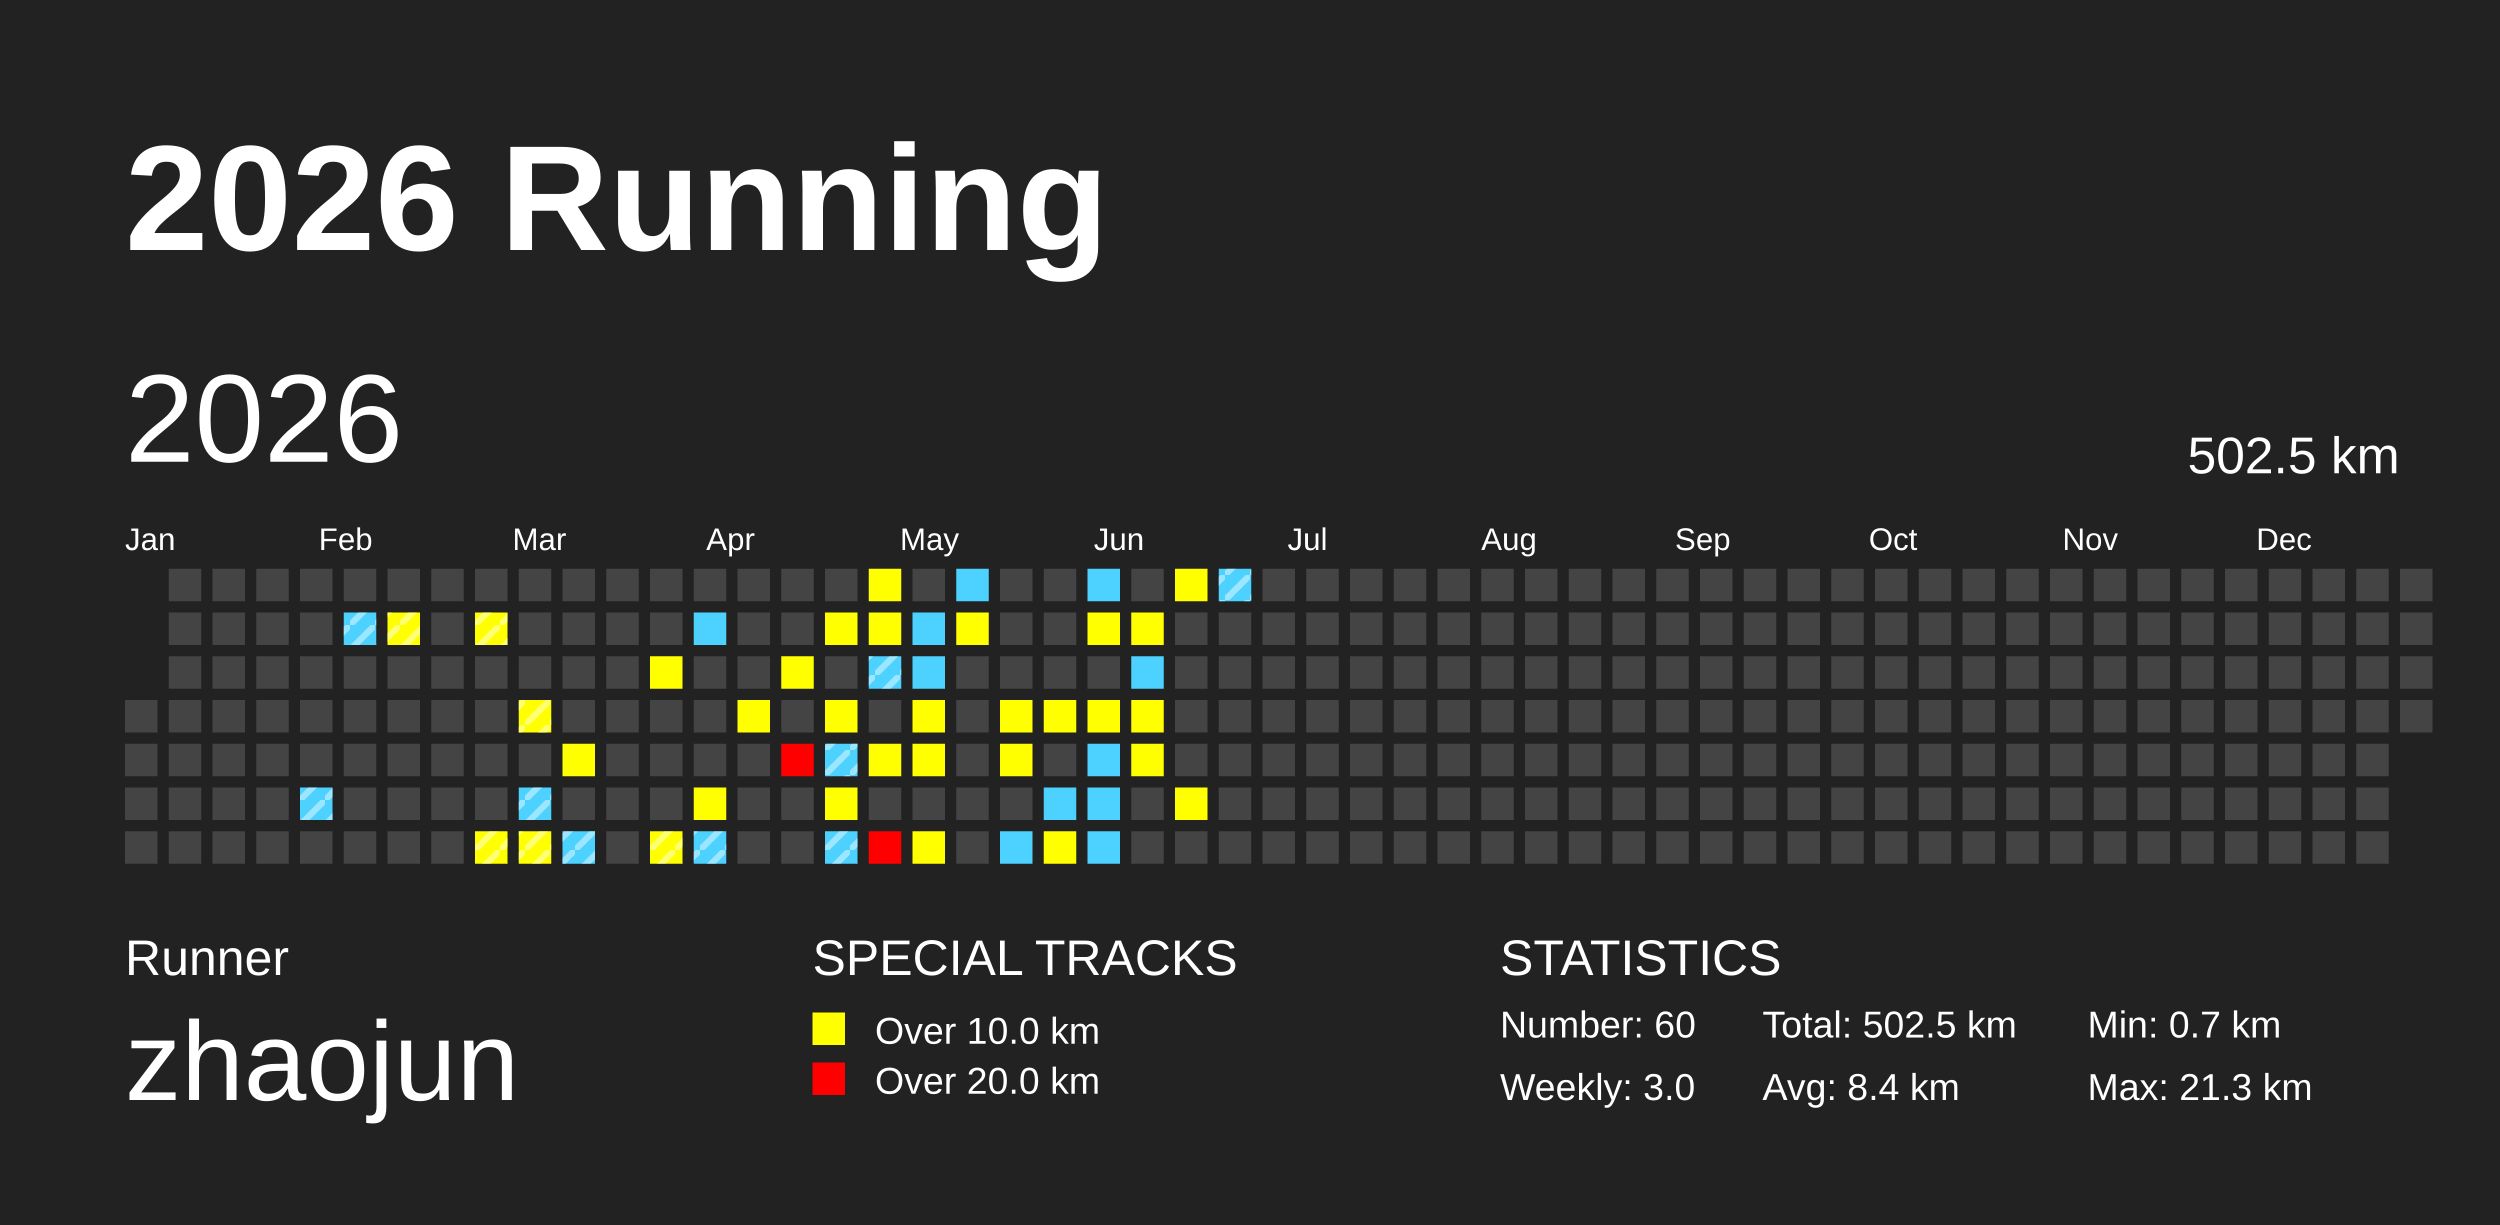
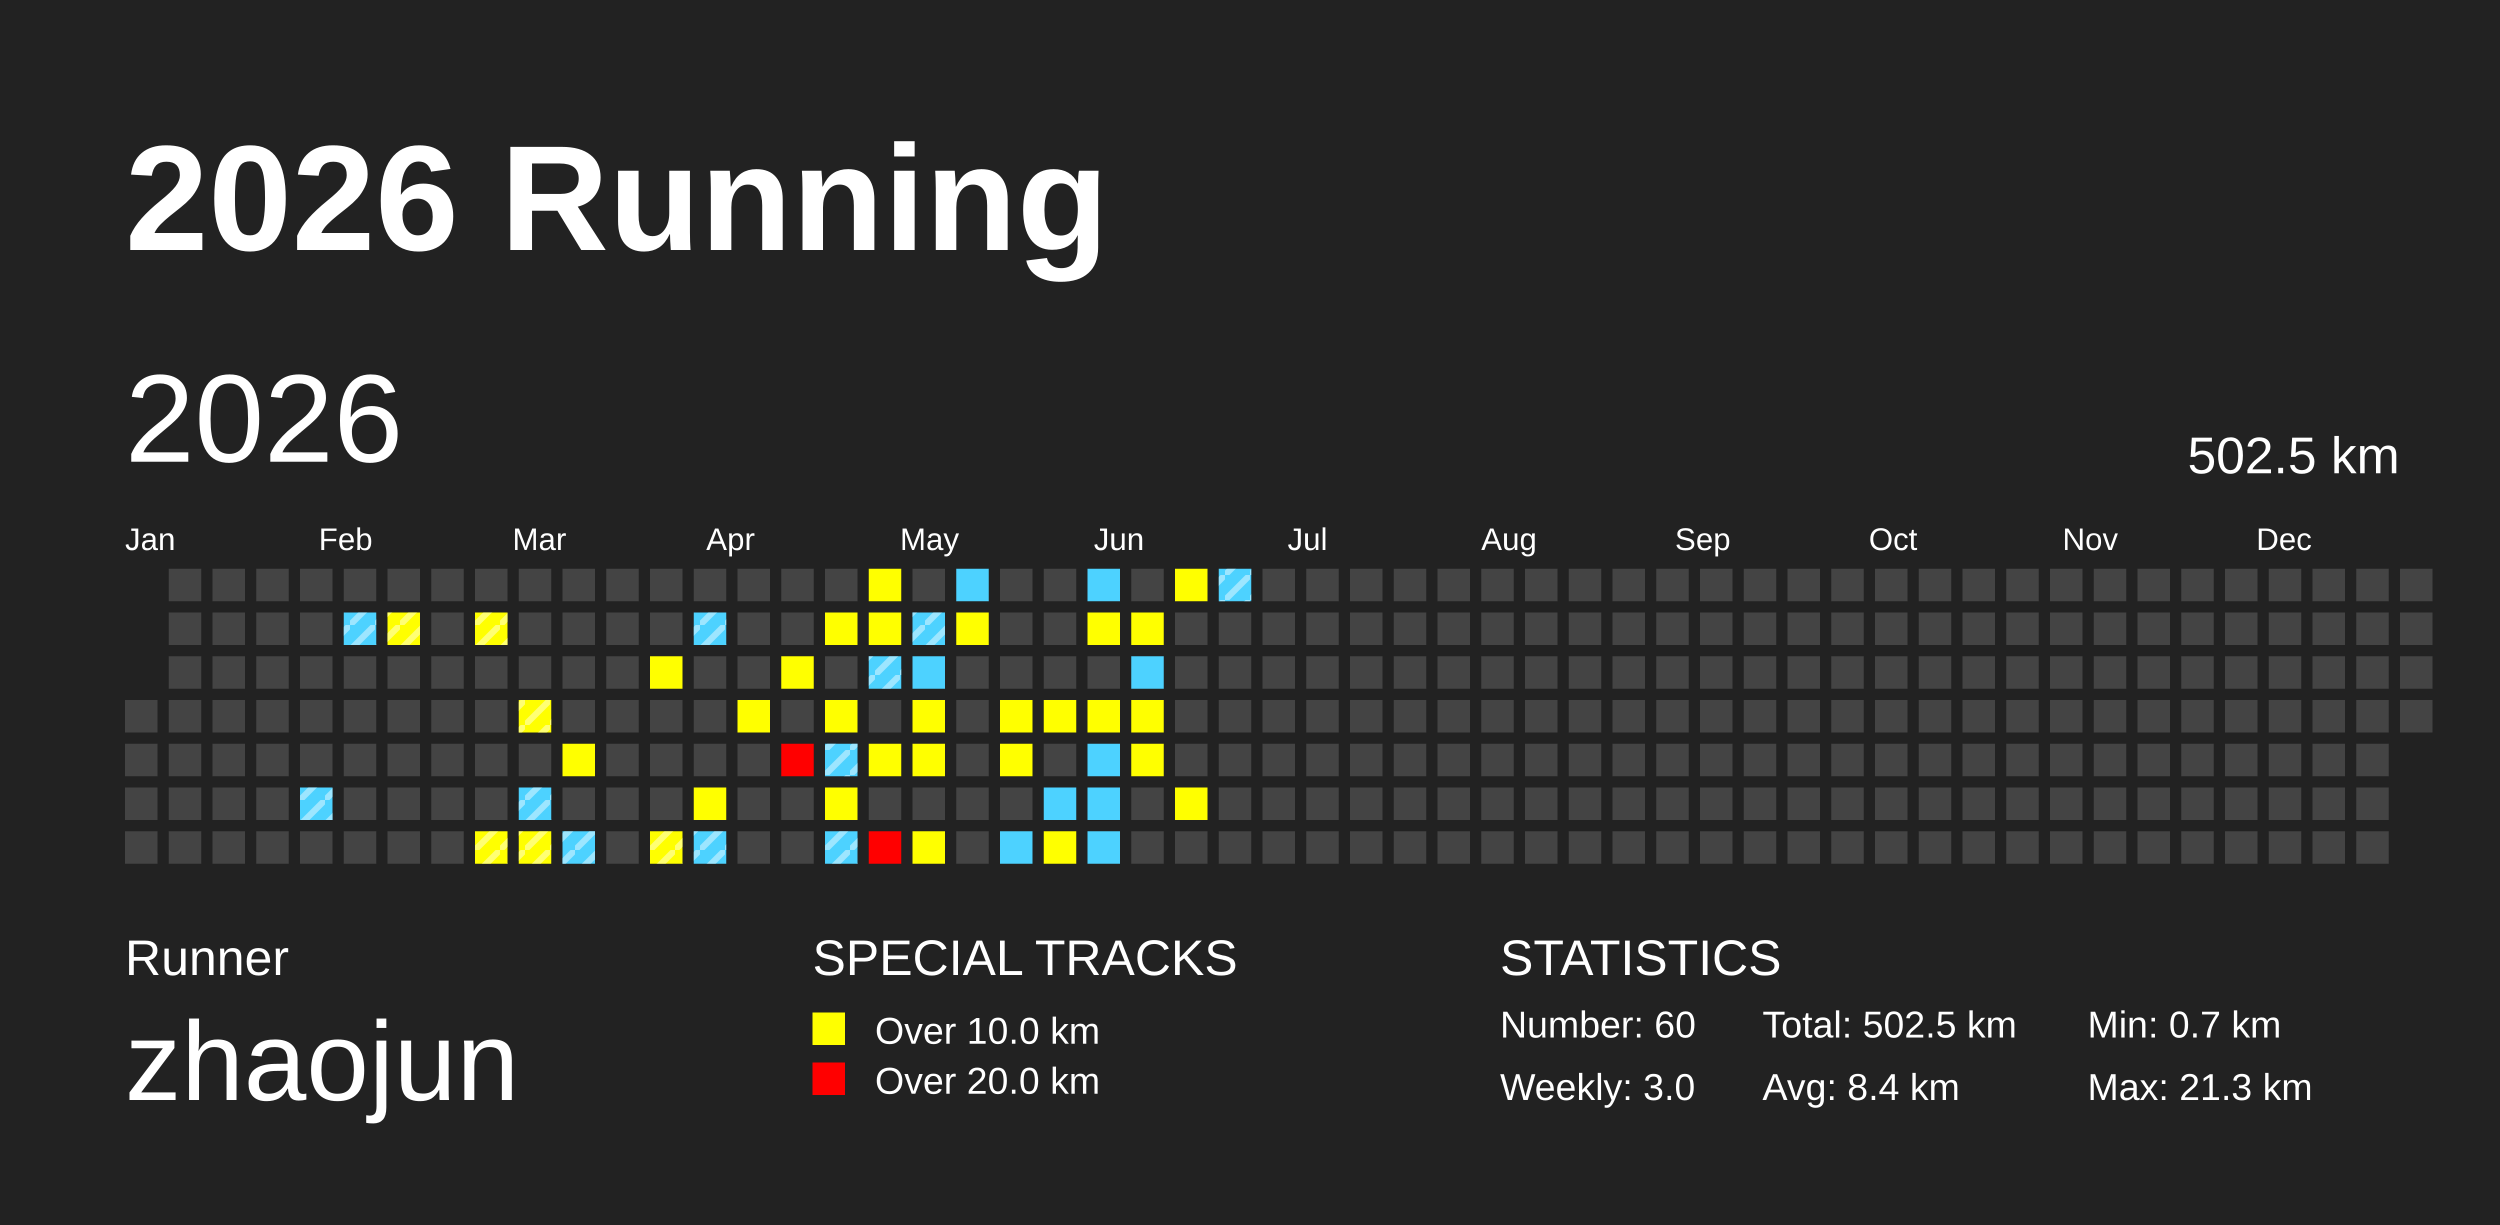
<svg xmlns="http://www.w3.org/2000/svg" baseProfile="full" height="98mm" version="1.1" viewBox="0,0,200,98" width="200mm">
  <defs>
    <pattern height="2" id="indoor-stripe" patternUnits="userSpaceOnUse" width="2">
      <line stroke="white" stroke-opacity="0.45" stroke-width="0.5" x1="0" x2="2" y1="2" y2="0" />
    </pattern>
  </defs>
  <rect fill="#222222" height="98" width="200" x="0" y="0" />
  <text fill="#FFFFFF" style="font-size:12px; font-family:Arial; font-weight:bold;" x="10" y="20">2026 Running</text>
  <text fill="#FFFFFF" style="font-size:4px; font-family:Arial" x="10" y="78">Runner</text>
  <text fill="#FFFFFF" style="font-size:9px; font-family:Arial" x="10" y="88">zhaojun</text>
  <text fill="#FFFFFF" style="font-size:4px; font-family:Arial" x="65" y="78">SPECIAL TRACKS</text>
  <rect fill="yellow" height="2.6" width="2.6" x="65" y="81" />
  <text fill="#FFFFFF" style="font-size:3px; font-family:Arial" x="70" y="83.5">Over 10.0 km</text>
  <rect fill="red" height="2.6" width="2.6" x="65" y="85" />
  <text fill="#FFFFFF" style="font-size:3px; font-family:Arial" x="70" y="87.5">Over 20.0 km</text>
  <text fill="#FFFFFF" style="font-size:4px; font-family:Arial" x="120" y="78">STATISTICS</text>
  <text fill="#FFFFFF" style="font-size:3px; font-family:Arial" x="120" y="83">Number: 60</text>
  <text fill="#FFFFFF" style="font-size:3px; font-family:Arial" x="120" y="88">Weekly: 3.0</text>
  <text fill="#FFFFFF" style="font-size:3px; font-family:Arial" x="141" y="83">Total: 502.5 km</text>
  <text fill="#FFFFFF" style="font-size:3px; font-family:Arial" x="141" y="88">Avg: 8.4 km</text>
  <text fill="#FFFFFF" style="font-size:3px; font-family:Arial" x="167" y="83">Min: 0.7 km</text>
  <text fill="#FFFFFF" style="font-size:3px; font-family:Arial" x="167" y="88">Max: 21.3 km</text>
  <text dominant-baseline="hanging" fill="#FFFFFF" style="font-size:10.0px; font-family:Arial;" x="10" y="30">2026</text>
  <text dominant-baseline="hanging" fill="#FFFFFF" style="font-size:4.125px; font-family:Arial;" x="175" y="35">502.5 km</text>
  <text fill="#FFFFFF" style="font-size:2.5px; font-family:Arial" x="10.0" y="44">Jan</text>
  <text fill="#FFFFFF" style="font-size:2.5px; font-family:Arial" x="25.5" y="44">Feb</text>
  <text fill="#FFFFFF" style="font-size:2.5px; font-family:Arial" x="41.0" y="44">Mar</text>
  <text fill="#FFFFFF" style="font-size:2.5px; font-family:Arial" x="56.5" y="44">Apr</text>
  <text fill="#FFFFFF" style="font-size:2.5px; font-family:Arial" x="72.0" y="44">May</text>
  <text fill="#FFFFFF" style="font-size:2.5px; font-family:Arial" x="87.5" y="44">Jun</text>
  <text fill="#FFFFFF" style="font-size:2.5px; font-family:Arial" x="103.0" y="44">Jul</text>
  <text fill="#FFFFFF" style="font-size:2.5px; font-family:Arial" x="118.5" y="44">Aug</text>
  <text fill="#FFFFFF" style="font-size:2.5px; font-family:Arial" x="134.0" y="44">Sep</text>
  <text fill="#FFFFFF" style="font-size:2.5px; font-family:Arial" x="149.5" y="44">Oct</text>
  <text fill="#FFFFFF" style="font-size:2.5px; font-family:Arial" x="165.0" y="44">Nov</text>
  <text fill="#FFFFFF" style="font-size:2.5px; font-family:Arial" x="180.5" y="44">Dec</text>
  <rect fill="#444444" height="2.6" width="2.6" x="10.0" y="56.0" />
  <rect fill="#444444" height="2.6" width="2.6" x="10.0" y="59.5" />
  <rect fill="#444444" height="2.6" width="2.6" x="10.0" y="63.0" />
  <rect fill="#444444" height="2.6" width="2.6" x="10.0" y="66.5" />
  <rect fill="#444444" height="2.6" width="2.6" x="13.5" y="45.5" />
  <rect fill="#444444" height="2.6" width="2.6" x="13.5" y="49.0" />
  <rect fill="#444444" height="2.6" width="2.6" x="13.5" y="52.5" />
  <rect fill="#444444" height="2.6" width="2.6" x="13.5" y="56.0" />
  <rect fill="#444444" height="2.6" width="2.6" x="13.5" y="59.5" />
  <rect fill="#444444" height="2.6" width="2.6" x="13.5" y="63.0" />
  <rect fill="#444444" height="2.6" width="2.6" x="13.5" y="66.5" />
  <rect fill="#444444" height="2.6" width="2.6" x="17.0" y="45.5" />
  <rect fill="#444444" height="2.6" width="2.6" x="17.0" y="49.0" />
  <rect fill="#444444" height="2.6" width="2.6" x="17.0" y="52.5" />
  <rect fill="#444444" height="2.6" width="2.6" x="17.0" y="56.0" />
  <rect fill="#444444" height="2.6" width="2.6" x="17.0" y="59.5" />
  <rect fill="#444444" height="2.6" width="2.6" x="17.0" y="63.0" />
  <rect fill="#444444" height="2.6" width="2.6" x="17.0" y="66.5" />
  <rect fill="#444444" height="2.6" width="2.6" x="20.5" y="45.5" />
  <rect fill="#444444" height="2.6" width="2.6" x="20.5" y="49.0" />
  <rect fill="#444444" height="2.6" width="2.6" x="20.5" y="52.5" />
  <rect fill="#444444" height="2.6" width="2.6" x="20.5" y="56.0" />
  <rect fill="#444444" height="2.6" width="2.6" x="20.5" y="59.5" />
  <rect fill="#444444" height="2.6" width="2.6" x="20.5" y="63.0" />
  <rect fill="#444444" height="2.6" width="2.6" x="20.5" y="66.5" />
  <rect fill="#444444" height="2.6" width="2.6" x="24.0" y="45.5" />
  <rect fill="#444444" height="2.6" width="2.6" x="24.0" y="49.0" />
  <rect fill="#444444" height="2.6" width="2.6" x="24.0" y="52.5" />
  <rect fill="#444444" height="2.6" width="2.6" x="24.0" y="56.0" />
  <rect fill="#444444" height="2.6" width="2.6" x="24.0" y="59.5" />
  <rect fill="#4dd2ff" height="2.6" width="2.6" x="24.0" y="63.0" />
  <rect fill="url(#indoor-stripe)" height="2.6" style="pointer-events: none;" width="2.6" x="24.0" y="63.0" />
  <rect fill="#444444" height="2.6" width="2.6" x="24.0" y="66.5" />
  <rect fill="#444444" height="2.6" width="2.6" x="27.5" y="45.5" />
  <rect fill="#4dd2ff" height="2.6" width="2.6" x="27.5" y="49.0" />
  <rect fill="url(#indoor-stripe)" height="2.6" style="pointer-events: none;" width="2.6" x="27.5" y="49.0" />
  <rect fill="#444444" height="2.6" width="2.6" x="27.5" y="52.5" />
  <rect fill="#444444" height="2.6" width="2.6" x="27.5" y="56.0" />
  <rect fill="#444444" height="2.6" width="2.6" x="27.5" y="59.5" />
  <rect fill="#444444" height="2.6" width="2.6" x="27.5" y="63.0" />
  <rect fill="#444444" height="2.6" width="2.6" x="27.5" y="66.5" />
  <rect fill="#444444" height="2.6" width="2.6" x="31.0" y="45.5" />
  <rect fill="yellow" height="2.6" width="2.6" x="31.0" y="49.0" />
  <rect fill="url(#indoor-stripe)" height="2.6" style="pointer-events: none;" width="2.6" x="31.0" y="49.0" />
  <rect fill="#444444" height="2.6" width="2.6" x="31.0" y="52.5" />
  <rect fill="#444444" height="2.6" width="2.6" x="31.0" y="56.0" />
  <rect fill="#444444" height="2.6" width="2.6" x="31.0" y="59.5" />
  <rect fill="#444444" height="2.6" width="2.6" x="31.0" y="63.0" />
  <rect fill="#444444" height="2.6" width="2.6" x="31.0" y="66.5" />
  <rect fill="#444444" height="2.6" width="2.6" x="34.5" y="45.5" />
  <rect fill="#444444" height="2.6" width="2.6" x="34.5" y="49.0" />
  <rect fill="#444444" height="2.6" width="2.6" x="34.5" y="52.5" />
  <rect fill="#444444" height="2.6" width="2.6" x="34.5" y="56.0" />
  <rect fill="#444444" height="2.6" width="2.6" x="34.5" y="59.5" />
  <rect fill="#444444" height="2.6" width="2.6" x="34.5" y="63.0" />
  <rect fill="#444444" height="2.6" width="2.6" x="34.5" y="66.5" />
  <rect fill="#444444" height="2.6" width="2.6" x="38.0" y="45.5" />
  <rect fill="yellow" height="2.6" width="2.6" x="38.0" y="49.0" />
  <rect fill="url(#indoor-stripe)" height="2.6" style="pointer-events: none;" width="2.6" x="38.0" y="49.0" />
  <rect fill="#444444" height="2.6" width="2.6" x="38.0" y="52.5" />
  <rect fill="#444444" height="2.6" width="2.6" x="38.0" y="56.0" />
  <rect fill="#444444" height="2.6" width="2.6" x="38.0" y="59.5" />
  <rect fill="#444444" height="2.6" width="2.6" x="38.0" y="63.0" />
  <rect fill="yellow" height="2.6" width="2.6" x="38.0" y="66.5" />
  <rect fill="url(#indoor-stripe)" height="2.6" style="pointer-events: none;" width="2.6" x="38.0" y="66.5" />
  <rect fill="#444444" height="2.6" width="2.6" x="41.5" y="45.5" />
  <rect fill="#444444" height="2.6" width="2.6" x="41.5" y="49.0" />
  <rect fill="#444444" height="2.6" width="2.6" x="41.5" y="52.5" />
  <rect fill="yellow" height="2.6" width="2.6" x="41.5" y="56.0" />
  <rect fill="url(#indoor-stripe)" height="2.6" style="pointer-events: none;" width="2.6" x="41.5" y="56.0" />
  <rect fill="#444444" height="2.6" width="2.6" x="41.5" y="59.5" />
  <rect fill="#4dd2ff" height="2.6" width="2.6" x="41.5" y="63.0" />
  <rect fill="url(#indoor-stripe)" height="2.6" style="pointer-events: none;" width="2.6" x="41.5" y="63.0" />
  <rect fill="yellow" height="2.6" width="2.6" x="41.5" y="66.5" />
  <rect fill="url(#indoor-stripe)" height="2.6" style="pointer-events: none;" width="2.6" x="41.5" y="66.5" />
  <rect fill="#444444" height="2.6" width="2.6" x="45.0" y="45.5" />
  <rect fill="#444444" height="2.6" width="2.6" x="45.0" y="49.0" />
  <rect fill="#444444" height="2.6" width="2.6" x="45.0" y="52.5" />
  <rect fill="#444444" height="2.6" width="2.6" x="45.0" y="56.0" />
  <rect fill="yellow" height="2.6" width="2.6" x="45.0" y="59.5" />
  <rect fill="#444444" height="2.6" width="2.6" x="45.0" y="63.0" />
  <rect fill="#4dd2ff" height="2.6" width="2.6" x="45.0" y="66.5" />
  <rect fill="url(#indoor-stripe)" height="2.6" style="pointer-events: none;" width="2.6" x="45.0" y="66.5" />
  <rect fill="#444444" height="2.6" width="2.6" x="48.5" y="45.5" />
  <rect fill="#444444" height="2.6" width="2.6" x="48.5" y="49.0" />
  <rect fill="#444444" height="2.6" width="2.6" x="48.5" y="52.5" />
  <rect fill="#444444" height="2.6" width="2.6" x="48.5" y="56.0" />
  <rect fill="#444444" height="2.6" width="2.6" x="48.5" y="59.5" />
  <rect fill="#444444" height="2.6" width="2.6" x="48.5" y="63.0" />
  <rect fill="#444444" height="2.6" width="2.6" x="48.5" y="66.5" />
  <rect fill="#444444" height="2.6" width="2.6" x="52.0" y="45.5" />
  <rect fill="#444444" height="2.6" width="2.6" x="52.0" y="49.0" />
  <rect fill="yellow" height="2.6" width="2.6" x="52.0" y="52.5" />
  <rect fill="#444444" height="2.6" width="2.6" x="52.0" y="56.0" />
  <rect fill="#444444" height="2.6" width="2.6" x="52.0" y="59.5" />
  <rect fill="#444444" height="2.6" width="2.6" x="52.0" y="63.0" />
  <rect fill="yellow" height="2.6" width="2.6" x="52.0" y="66.5" />
  <rect fill="url(#indoor-stripe)" height="2.6" style="pointer-events: none;" width="2.6" x="52.0" y="66.5" />
  <rect fill="#444444" height="2.6" width="2.6" x="55.5" y="45.5" />
  <rect fill="#4dd2ff" height="2.6" width="2.6" x="55.5" y="49.0" />
+   <rect fill="url(#indoor-stripe)" height="2.6" style="pointer-events: none;" width="2.6" x="55.5" y="49.0" />
  <rect fill="#444444" height="2.6" width="2.6" x="55.5" y="52.5" />
  <rect fill="#444444" height="2.6" width="2.6" x="55.5" y="56.0" />
  <rect fill="#444444" height="2.6" width="2.6" x="55.5" y="59.5" />
  <rect fill="yellow" height="2.6" width="2.6" x="55.5" y="63.0" />
  <rect fill="#4dd2ff" height="2.6" width="2.6" x="55.5" y="66.5" />
  <rect fill="url(#indoor-stripe)" height="2.6" style="pointer-events: none;" width="2.6" x="55.5" y="66.5" />
  <rect fill="#444444" height="2.6" width="2.6" x="59.0" y="45.5" />
  <rect fill="#444444" height="2.6" width="2.6" x="59.0" y="49.0" />
  <rect fill="#444444" height="2.6" width="2.6" x="59.0" y="52.5" />
  <rect fill="yellow" height="2.6" width="2.6" x="59.0" y="56.0" />
  <rect fill="#444444" height="2.6" width="2.6" x="59.0" y="59.5" />
  <rect fill="#444444" height="2.6" width="2.6" x="59.0" y="63.0" />
  <rect fill="#444444" height="2.6" width="2.6" x="59.0" y="66.5" />
  <rect fill="#444444" height="2.6" width="2.6" x="62.5" y="45.5" />
  <rect fill="#444444" height="2.6" width="2.6" x="62.5" y="49.0" />
  <rect fill="yellow" height="2.6" width="2.6" x="62.5" y="52.5" />
  <rect fill="#444444" height="2.6" width="2.6" x="62.5" y="56.0" />
  <rect fill="red" height="2.6" width="2.6" x="62.5" y="59.5" />
  <rect fill="#444444" height="2.6" width="2.6" x="62.5" y="63.0" />
  <rect fill="#444444" height="2.6" width="2.6" x="62.5" y="66.5" />
  <rect fill="#444444" height="2.6" width="2.6" x="66.0" y="45.5" />
  <rect fill="yellow" height="2.6" width="2.6" x="66.0" y="49.0" />
  <rect fill="#444444" height="2.6" width="2.6" x="66.0" y="52.5" />
  <rect fill="yellow" height="2.6" width="2.6" x="66.0" y="56.0" />
  <rect fill="#4dd2ff" height="2.6" width="2.6" x="66.0" y="59.5" />
  <rect fill="url(#indoor-stripe)" height="2.6" style="pointer-events: none;" width="2.6" x="66.0" y="59.5" />
  <rect fill="yellow" height="2.6" width="2.6" x="66.0" y="63.0" />
  <rect fill="#4dd2ff" height="2.6" width="2.6" x="66.0" y="66.5" />
  <rect fill="url(#indoor-stripe)" height="2.6" style="pointer-events: none;" width="2.6" x="66.0" y="66.5" />
  <rect fill="yellow" height="2.6" width="2.6" x="69.5" y="45.5" />
  <rect fill="yellow" height="2.6" width="2.6" x="69.5" y="49.0" />
  <rect fill="#4dd2ff" height="2.6" width="2.6" x="69.5" y="52.5" />
  <rect fill="url(#indoor-stripe)" height="2.6" style="pointer-events: none;" width="2.6" x="69.5" y="52.5" />
  <rect fill="#444444" height="2.6" width="2.6" x="69.5" y="56.0" />
  <rect fill="yellow" height="2.6" width="2.6" x="69.5" y="59.5" />
  <rect fill="#444444" height="2.6" width="2.6" x="69.5" y="63.0" />
  <rect fill="red" height="2.6" width="2.6" x="69.5" y="66.5" />
  <rect fill="#444444" height="2.6" width="2.6" x="73.0" y="45.5" />
  <rect fill="#4dd2ff" height="2.6" width="2.6" x="73.0" y="49.0" />
+   <rect fill="url(#indoor-stripe)" height="2.6" style="pointer-events: none;" width="2.6" x="73.0" y="49.0" />
  <rect fill="#4dd2ff" height="2.6" width="2.6" x="73.0" y="52.5" />
  <rect fill="yellow" height="2.6" width="2.6" x="73.0" y="56.0" />
  <rect fill="yellow" height="2.6" width="2.6" x="73.0" y="59.5" />
  <rect fill="#444444" height="2.6" width="2.6" x="73.0" y="63.0" />
  <rect fill="yellow" height="2.6" width="2.6" x="73.0" y="66.5" />
  <rect fill="#4dd2ff" height="2.6" width="2.6" x="76.5" y="45.5" />
  <rect fill="yellow" height="2.6" width="2.6" x="76.5" y="49.0" />
  <rect fill="#444444" height="2.6" width="2.6" x="76.5" y="52.5" />
  <rect fill="#444444" height="2.6" width="2.6" x="76.5" y="56.0" />
  <rect fill="#444444" height="2.6" width="2.6" x="76.5" y="59.5" />
  <rect fill="#444444" height="2.6" width="2.6" x="76.5" y="63.0" />
  <rect fill="#444444" height="2.6" width="2.6" x="76.5" y="66.5" />
  <rect fill="#444444" height="2.6" width="2.6" x="80.0" y="45.5" />
  <rect fill="#444444" height="2.6" width="2.6" x="80.0" y="49.0" />
  <rect fill="#444444" height="2.6" width="2.6" x="80.0" y="52.5" />
  <rect fill="yellow" height="2.6" width="2.6" x="80.0" y="56.0" />
  <rect fill="yellow" height="2.6" width="2.6" x="80.0" y="59.5" />
  <rect fill="#444444" height="2.6" width="2.6" x="80.0" y="63.0" />
  <rect fill="#4dd2ff" height="2.6" width="2.6" x="80.0" y="66.5" />
  <rect fill="#444444" height="2.6" width="2.6" x="83.5" y="45.5" />
  <rect fill="#444444" height="2.6" width="2.6" x="83.5" y="49.0" />
  <rect fill="#444444" height="2.6" width="2.6" x="83.5" y="52.5" />
  <rect fill="yellow" height="2.6" width="2.6" x="83.5" y="56.0" />
  <rect fill="#444444" height="2.6" width="2.6" x="83.5" y="59.5" />
  <rect fill="#4dd2ff" height="2.6" width="2.6" x="83.5" y="63.0" />
  <rect fill="yellow" height="2.6" width="2.6" x="83.5" y="66.5" />
  <rect fill="#4dd2ff" height="2.6" width="2.6" x="87.0" y="45.5" />
  <rect fill="yellow" height="2.6" width="2.6" x="87.0" y="49.0" />
  <rect fill="#444444" height="2.6" width="2.6" x="87.0" y="52.5" />
  <rect fill="yellow" height="2.6" width="2.6" x="87.0" y="56.0" />
  <rect fill="#4dd2ff" height="2.6" width="2.6" x="87.0" y="59.5" />
  <rect fill="#4dd2ff" height="2.6" width="2.6" x="87.0" y="63.0" />
  <rect fill="#4dd2ff" height="2.6" width="2.6" x="87.0" y="66.5" />
  <rect fill="#444444" height="2.6" width="2.6" x="90.5" y="45.5" />
  <rect fill="yellow" height="2.6" width="2.6" x="90.5" y="49.0" />
  <rect fill="#4dd2ff" height="2.6" width="2.6" x="90.5" y="52.5" />
  <rect fill="yellow" height="2.6" width="2.6" x="90.5" y="56.0" />
  <rect fill="yellow" height="2.6" width="2.6" x="90.5" y="59.5" />
  <rect fill="#444444" height="2.6" width="2.6" x="90.5" y="63.0" />
  <rect fill="#444444" height="2.6" width="2.6" x="90.5" y="66.5" />
  <rect fill="yellow" height="2.6" width="2.6" x="94.0" y="45.5" />
  <rect fill="#444444" height="2.6" width="2.6" x="94.0" y="49.0" />
  <rect fill="#444444" height="2.6" width="2.6" x="94.0" y="52.5" />
  <rect fill="#444444" height="2.6" width="2.6" x="94.0" y="56.0" />
  <rect fill="#444444" height="2.6" width="2.6" x="94.0" y="59.5" />
  <rect fill="yellow" height="2.6" width="2.6" x="94.0" y="63.0" />
  <rect fill="#444444" height="2.6" width="2.6" x="94.0" y="66.5" />
  <rect fill="#4dd2ff" height="2.6" width="2.6" x="97.5" y="45.5" />
  <rect fill="url(#indoor-stripe)" height="2.6" style="pointer-events: none;" width="2.6" x="97.5" y="45.5" />
  <rect fill="#444444" height="2.6" width="2.6" x="97.5" y="49.0" />
  <rect fill="#444444" height="2.6" width="2.6" x="97.5" y="52.5" />
  <rect fill="#444444" height="2.6" width="2.6" x="97.5" y="56.0" />
  <rect fill="#444444" height="2.6" width="2.6" x="97.5" y="59.5" />
  <rect fill="#444444" height="2.6" width="2.6" x="97.5" y="63.0" />
  <rect fill="#444444" height="2.6" width="2.6" x="97.5" y="66.5" />
  <rect fill="#444444" height="2.6" width="2.6" x="101.0" y="45.5" />
  <rect fill="#444444" height="2.6" width="2.6" x="101.0" y="49.0" />
  <rect fill="#444444" height="2.6" width="2.6" x="101.0" y="52.5" />
  <rect fill="#444444" height="2.6" width="2.6" x="101.0" y="56.0" />
  <rect fill="#444444" height="2.6" width="2.6" x="101.0" y="59.5" />
  <rect fill="#444444" height="2.6" width="2.6" x="101.0" y="63.0" />
  <rect fill="#444444" height="2.6" width="2.6" x="101.0" y="66.5" />
  <rect fill="#444444" height="2.6" width="2.6" x="104.5" y="45.5" />
  <rect fill="#444444" height="2.6" width="2.6" x="104.5" y="49.0" />
  <rect fill="#444444" height="2.6" width="2.6" x="104.5" y="52.5" />
  <rect fill="#444444" height="2.6" width="2.6" x="104.5" y="56.0" />
  <rect fill="#444444" height="2.6" width="2.6" x="104.5" y="59.5" />
  <rect fill="#444444" height="2.6" width="2.6" x="104.5" y="63.0" />
  <rect fill="#444444" height="2.6" width="2.6" x="104.5" y="66.5" />
  <rect fill="#444444" height="2.6" width="2.6" x="108.0" y="45.5" />
  <rect fill="#444444" height="2.6" width="2.6" x="108.0" y="49.0" />
  <rect fill="#444444" height="2.6" width="2.6" x="108.0" y="52.5" />
  <rect fill="#444444" height="2.6" width="2.6" x="108.0" y="56.0" />
  <rect fill="#444444" height="2.6" width="2.6" x="108.0" y="59.5" />
  <rect fill="#444444" height="2.6" width="2.6" x="108.0" y="63.0" />
  <rect fill="#444444" height="2.6" width="2.6" x="108.0" y="66.5" />
  <rect fill="#444444" height="2.6" width="2.6" x="111.5" y="45.5" />
  <rect fill="#444444" height="2.6" width="2.6" x="111.5" y="49.0" />
  <rect fill="#444444" height="2.6" width="2.6" x="111.5" y="52.5" />
  <rect fill="#444444" height="2.6" width="2.6" x="111.5" y="56.0" />
  <rect fill="#444444" height="2.6" width="2.6" x="111.5" y="59.5" />
  <rect fill="#444444" height="2.6" width="2.6" x="111.5" y="63.0" />
  <rect fill="#444444" height="2.6" width="2.6" x="111.5" y="66.5" />
  <rect fill="#444444" height="2.6" width="2.6" x="115.0" y="45.5" />
  <rect fill="#444444" height="2.6" width="2.6" x="115.0" y="49.0" />
  <rect fill="#444444" height="2.6" width="2.6" x="115.0" y="52.5" />
  <rect fill="#444444" height="2.6" width="2.6" x="115.0" y="56.0" />
  <rect fill="#444444" height="2.6" width="2.6" x="115.0" y="59.5" />
  <rect fill="#444444" height="2.6" width="2.6" x="115.0" y="63.0" />
  <rect fill="#444444" height="2.6" width="2.6" x="115.0" y="66.5" />
  <rect fill="#444444" height="2.6" width="2.6" x="118.5" y="45.5" />
  <rect fill="#444444" height="2.6" width="2.6" x="118.5" y="49.0" />
  <rect fill="#444444" height="2.6" width="2.6" x="118.5" y="52.5" />
  <rect fill="#444444" height="2.6" width="2.6" x="118.5" y="56.0" />
  <rect fill="#444444" height="2.6" width="2.6" x="118.5" y="59.5" />
  <rect fill="#444444" height="2.6" width="2.6" x="118.5" y="63.0" />
  <rect fill="#444444" height="2.6" width="2.6" x="118.5" y="66.5" />
  <rect fill="#444444" height="2.6" width="2.6" x="122.0" y="45.5" />
  <rect fill="#444444" height="2.6" width="2.6" x="122.0" y="49.0" />
  <rect fill="#444444" height="2.6" width="2.6" x="122.0" y="52.5" />
  <rect fill="#444444" height="2.6" width="2.6" x="122.0" y="56.0" />
  <rect fill="#444444" height="2.6" width="2.6" x="122.0" y="59.5" />
  <rect fill="#444444" height="2.6" width="2.6" x="122.0" y="63.0" />
  <rect fill="#444444" height="2.6" width="2.6" x="122.0" y="66.5" />
  <rect fill="#444444" height="2.6" width="2.6" x="125.5" y="45.5" />
  <rect fill="#444444" height="2.6" width="2.6" x="125.5" y="49.0" />
  <rect fill="#444444" height="2.6" width="2.6" x="125.5" y="52.5" />
  <rect fill="#444444" height="2.6" width="2.6" x="125.5" y="56.0" />
  <rect fill="#444444" height="2.6" width="2.6" x="125.5" y="59.5" />
  <rect fill="#444444" height="2.6" width="2.6" x="125.5" y="63.0" />
  <rect fill="#444444" height="2.6" width="2.6" x="125.5" y="66.5" />
  <rect fill="#444444" height="2.6" width="2.6" x="129.0" y="45.5" />
  <rect fill="#444444" height="2.6" width="2.6" x="129.0" y="49.0" />
  <rect fill="#444444" height="2.6" width="2.6" x="129.0" y="52.5" />
  <rect fill="#444444" height="2.6" width="2.6" x="129.0" y="56.0" />
  <rect fill="#444444" height="2.6" width="2.6" x="129.0" y="59.5" />
  <rect fill="#444444" height="2.6" width="2.6" x="129.0" y="63.0" />
  <rect fill="#444444" height="2.6" width="2.6" x="129.0" y="66.5" />
  <rect fill="#444444" height="2.6" width="2.6" x="132.5" y="45.5" />
  <rect fill="#444444" height="2.6" width="2.6" x="132.5" y="49.0" />
  <rect fill="#444444" height="2.6" width="2.6" x="132.5" y="52.5" />
  <rect fill="#444444" height="2.6" width="2.6" x="132.5" y="56.0" />
  <rect fill="#444444" height="2.6" width="2.6" x="132.5" y="59.5" />
  <rect fill="#444444" height="2.6" width="2.6" x="132.5" y="63.0" />
  <rect fill="#444444" height="2.6" width="2.6" x="132.5" y="66.5" />
  <rect fill="#444444" height="2.6" width="2.6" x="136.0" y="45.5" />
  <rect fill="#444444" height="2.6" width="2.6" x="136.0" y="49.0" />
  <rect fill="#444444" height="2.6" width="2.6" x="136.0" y="52.5" />
  <rect fill="#444444" height="2.6" width="2.6" x="136.0" y="56.0" />
  <rect fill="#444444" height="2.6" width="2.6" x="136.0" y="59.5" />
  <rect fill="#444444" height="2.6" width="2.6" x="136.0" y="63.0" />
  <rect fill="#444444" height="2.6" width="2.6" x="136.0" y="66.5" />
  <rect fill="#444444" height="2.6" width="2.6" x="139.5" y="45.5" />
  <rect fill="#444444" height="2.6" width="2.6" x="139.5" y="49.0" />
  <rect fill="#444444" height="2.6" width="2.6" x="139.5" y="52.5" />
  <rect fill="#444444" height="2.6" width="2.6" x="139.5" y="56.0" />
  <rect fill="#444444" height="2.6" width="2.6" x="139.5" y="59.5" />
  <rect fill="#444444" height="2.6" width="2.6" x="139.5" y="63.0" />
  <rect fill="#444444" height="2.6" width="2.6" x="139.5" y="66.5" />
  <rect fill="#444444" height="2.6" width="2.6" x="143.0" y="45.5" />
  <rect fill="#444444" height="2.6" width="2.6" x="143.0" y="49.0" />
  <rect fill="#444444" height="2.6" width="2.6" x="143.0" y="52.5" />
  <rect fill="#444444" height="2.6" width="2.6" x="143.0" y="56.0" />
  <rect fill="#444444" height="2.6" width="2.6" x="143.0" y="59.5" />
  <rect fill="#444444" height="2.6" width="2.6" x="143.0" y="63.0" />
  <rect fill="#444444" height="2.6" width="2.6" x="143.0" y="66.5" />
  <rect fill="#444444" height="2.6" width="2.6" x="146.5" y="45.5" />
  <rect fill="#444444" height="2.6" width="2.6" x="146.5" y="49.0" />
  <rect fill="#444444" height="2.6" width="2.6" x="146.5" y="52.5" />
  <rect fill="#444444" height="2.6" width="2.6" x="146.5" y="56.0" />
  <rect fill="#444444" height="2.6" width="2.6" x="146.5" y="59.5" />
  <rect fill="#444444" height="2.6" width="2.6" x="146.5" y="63.0" />
  <rect fill="#444444" height="2.6" width="2.6" x="146.5" y="66.5" />
  <rect fill="#444444" height="2.6" width="2.6" x="150.0" y="45.5" />
  <rect fill="#444444" height="2.6" width="2.6" x="150.0" y="49.0" />
  <rect fill="#444444" height="2.6" width="2.6" x="150.0" y="52.5" />
  <rect fill="#444444" height="2.6" width="2.6" x="150.0" y="56.0" />
  <rect fill="#444444" height="2.6" width="2.6" x="150.0" y="59.5" />
  <rect fill="#444444" height="2.6" width="2.6" x="150.0" y="63.0" />
  <rect fill="#444444" height="2.6" width="2.6" x="150.0" y="66.5" />
  <rect fill="#444444" height="2.6" width="2.6" x="153.5" y="45.5" />
  <rect fill="#444444" height="2.6" width="2.6" x="153.5" y="49.0" />
  <rect fill="#444444" height="2.6" width="2.6" x="153.5" y="52.5" />
  <rect fill="#444444" height="2.6" width="2.6" x="153.5" y="56.0" />
  <rect fill="#444444" height="2.6" width="2.6" x="153.5" y="59.5" />
  <rect fill="#444444" height="2.6" width="2.6" x="153.5" y="63.0" />
  <rect fill="#444444" height="2.6" width="2.6" x="153.5" y="66.5" />
  <rect fill="#444444" height="2.6" width="2.6" x="157.0" y="45.5" />
  <rect fill="#444444" height="2.6" width="2.6" x="157.0" y="49.0" />
  <rect fill="#444444" height="2.6" width="2.6" x="157.0" y="52.5" />
  <rect fill="#444444" height="2.6" width="2.6" x="157.0" y="56.0" />
  <rect fill="#444444" height="2.6" width="2.6" x="157.0" y="59.5" />
  <rect fill="#444444" height="2.6" width="2.6" x="157.0" y="63.0" />
  <rect fill="#444444" height="2.6" width="2.6" x="157.0" y="66.5" />
  <rect fill="#444444" height="2.6" width="2.6" x="160.5" y="45.5" />
  <rect fill="#444444" height="2.6" width="2.6" x="160.5" y="49.0" />
  <rect fill="#444444" height="2.6" width="2.6" x="160.5" y="52.5" />
  <rect fill="#444444" height="2.6" width="2.6" x="160.5" y="56.0" />
  <rect fill="#444444" height="2.6" width="2.6" x="160.5" y="59.5" />
  <rect fill="#444444" height="2.6" width="2.6" x="160.5" y="63.0" />
  <rect fill="#444444" height="2.6" width="2.6" x="160.5" y="66.5" />
  <rect fill="#444444" height="2.6" width="2.6" x="164.0" y="45.5" />
  <rect fill="#444444" height="2.6" width="2.6" x="164.0" y="49.0" />
  <rect fill="#444444" height="2.6" width="2.6" x="164.0" y="52.5" />
  <rect fill="#444444" height="2.6" width="2.6" x="164.0" y="56.0" />
  <rect fill="#444444" height="2.6" width="2.6" x="164.0" y="59.5" />
  <rect fill="#444444" height="2.6" width="2.6" x="164.0" y="63.0" />
  <rect fill="#444444" height="2.6" width="2.6" x="164.0" y="66.5" />
  <rect fill="#444444" height="2.6" width="2.6" x="167.5" y="45.5" />
  <rect fill="#444444" height="2.6" width="2.6" x="167.5" y="49.0" />
  <rect fill="#444444" height="2.6" width="2.6" x="167.5" y="52.5" />
  <rect fill="#444444" height="2.6" width="2.6" x="167.5" y="56.0" />
  <rect fill="#444444" height="2.6" width="2.6" x="167.5" y="59.5" />
  <rect fill="#444444" height="2.6" width="2.6" x="167.5" y="63.0" />
  <rect fill="#444444" height="2.6" width="2.6" x="167.5" y="66.5" />
  <rect fill="#444444" height="2.6" width="2.6" x="171.0" y="45.5" />
  <rect fill="#444444" height="2.6" width="2.6" x="171.0" y="49.0" />
  <rect fill="#444444" height="2.6" width="2.6" x="171.0" y="52.5" />
  <rect fill="#444444" height="2.6" width="2.6" x="171.0" y="56.0" />
  <rect fill="#444444" height="2.6" width="2.6" x="171.0" y="59.5" />
  <rect fill="#444444" height="2.6" width="2.6" x="171.0" y="63.0" />
  <rect fill="#444444" height="2.6" width="2.6" x="171.0" y="66.5" />
  <rect fill="#444444" height="2.6" width="2.6" x="174.5" y="45.5" />
  <rect fill="#444444" height="2.6" width="2.6" x="174.5" y="49.0" />
  <rect fill="#444444" height="2.6" width="2.6" x="174.5" y="52.5" />
  <rect fill="#444444" height="2.6" width="2.6" x="174.5" y="56.0" />
  <rect fill="#444444" height="2.6" width="2.6" x="174.5" y="59.5" />
  <rect fill="#444444" height="2.6" width="2.6" x="174.5" y="63.0" />
  <rect fill="#444444" height="2.6" width="2.6" x="174.5" y="66.5" />
  <rect fill="#444444" height="2.6" width="2.6" x="178.0" y="45.5" />
  <rect fill="#444444" height="2.6" width="2.6" x="178.0" y="49.0" />
  <rect fill="#444444" height="2.6" width="2.6" x="178.0" y="52.5" />
  <rect fill="#444444" height="2.6" width="2.6" x="178.0" y="56.0" />
  <rect fill="#444444" height="2.6" width="2.6" x="178.0" y="59.5" />
  <rect fill="#444444" height="2.6" width="2.6" x="178.0" y="63.0" />
  <rect fill="#444444" height="2.6" width="2.6" x="178.0" y="66.5" />
  <rect fill="#444444" height="2.6" width="2.6" x="181.5" y="45.5" />
  <rect fill="#444444" height="2.6" width="2.6" x="181.5" y="49.0" />
  <rect fill="#444444" height="2.6" width="2.6" x="181.5" y="52.5" />
  <rect fill="#444444" height="2.6" width="2.6" x="181.5" y="56.0" />
  <rect fill="#444444" height="2.6" width="2.6" x="181.5" y="59.5" />
  <rect fill="#444444" height="2.6" width="2.6" x="181.5" y="63.0" />
  <rect fill="#444444" height="2.6" width="2.6" x="181.5" y="66.5" />
  <rect fill="#444444" height="2.6" width="2.6" x="185.0" y="45.5" />
  <rect fill="#444444" height="2.6" width="2.6" x="185.0" y="49.0" />
  <rect fill="#444444" height="2.6" width="2.6" x="185.0" y="52.5" />
  <rect fill="#444444" height="2.6" width="2.6" x="185.0" y="56.0" />
  <rect fill="#444444" height="2.6" width="2.6" x="185.0" y="59.5" />
  <rect fill="#444444" height="2.6" width="2.6" x="185.0" y="63.0" />
  <rect fill="#444444" height="2.6" width="2.6" x="185.0" y="66.5" />
  <rect fill="#444444" height="2.6" width="2.6" x="188.5" y="45.5" />
  <rect fill="#444444" height="2.6" width="2.6" x="188.5" y="49.0" />
  <rect fill="#444444" height="2.6" width="2.6" x="188.5" y="52.5" />
  <rect fill="#444444" height="2.6" width="2.6" x="188.5" y="56.0" />
  <rect fill="#444444" height="2.6" width="2.6" x="188.5" y="59.5" />
  <rect fill="#444444" height="2.6" width="2.6" x="188.5" y="63.0" />
  <rect fill="#444444" height="2.6" width="2.6" x="188.5" y="66.5" />
  <rect fill="#444444" height="2.6" width="2.6" x="192.0" y="45.5" />
  <rect fill="#444444" height="2.6" width="2.6" x="192.0" y="49.0" />
  <rect fill="#444444" height="2.6" width="2.6" x="192.0" y="52.5" />
  <rect fill="#444444" height="2.6" width="2.6" x="192.0" y="56.0" />
</svg>
